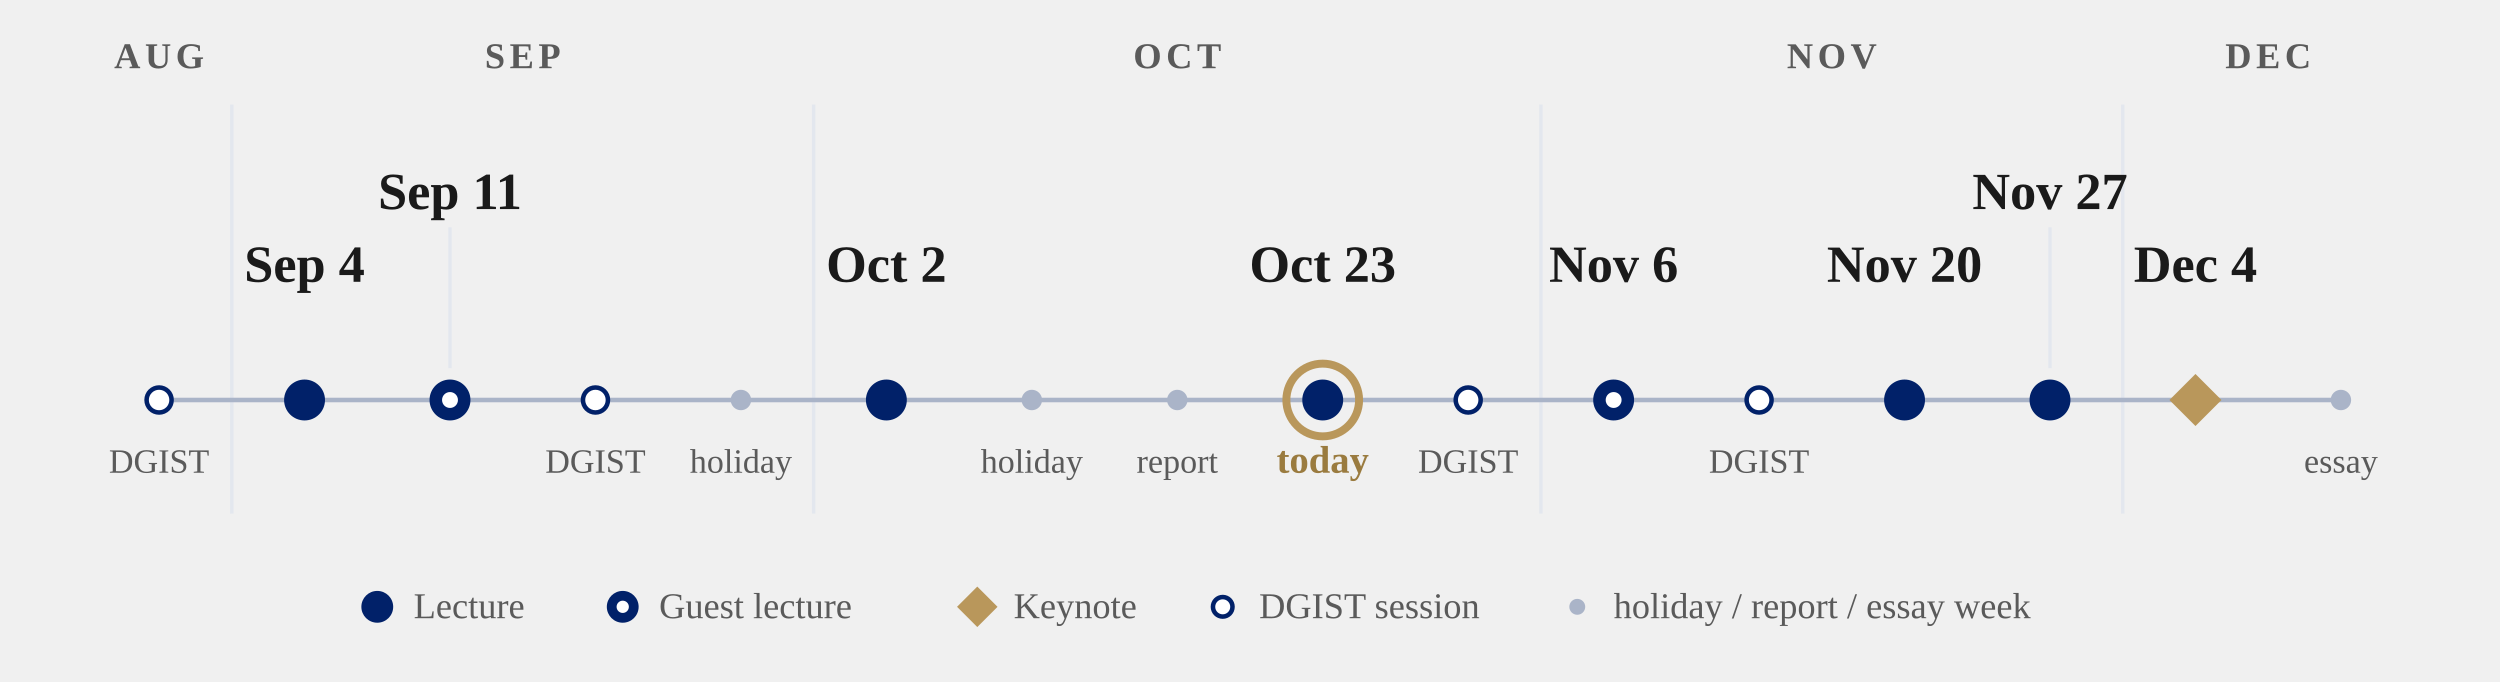
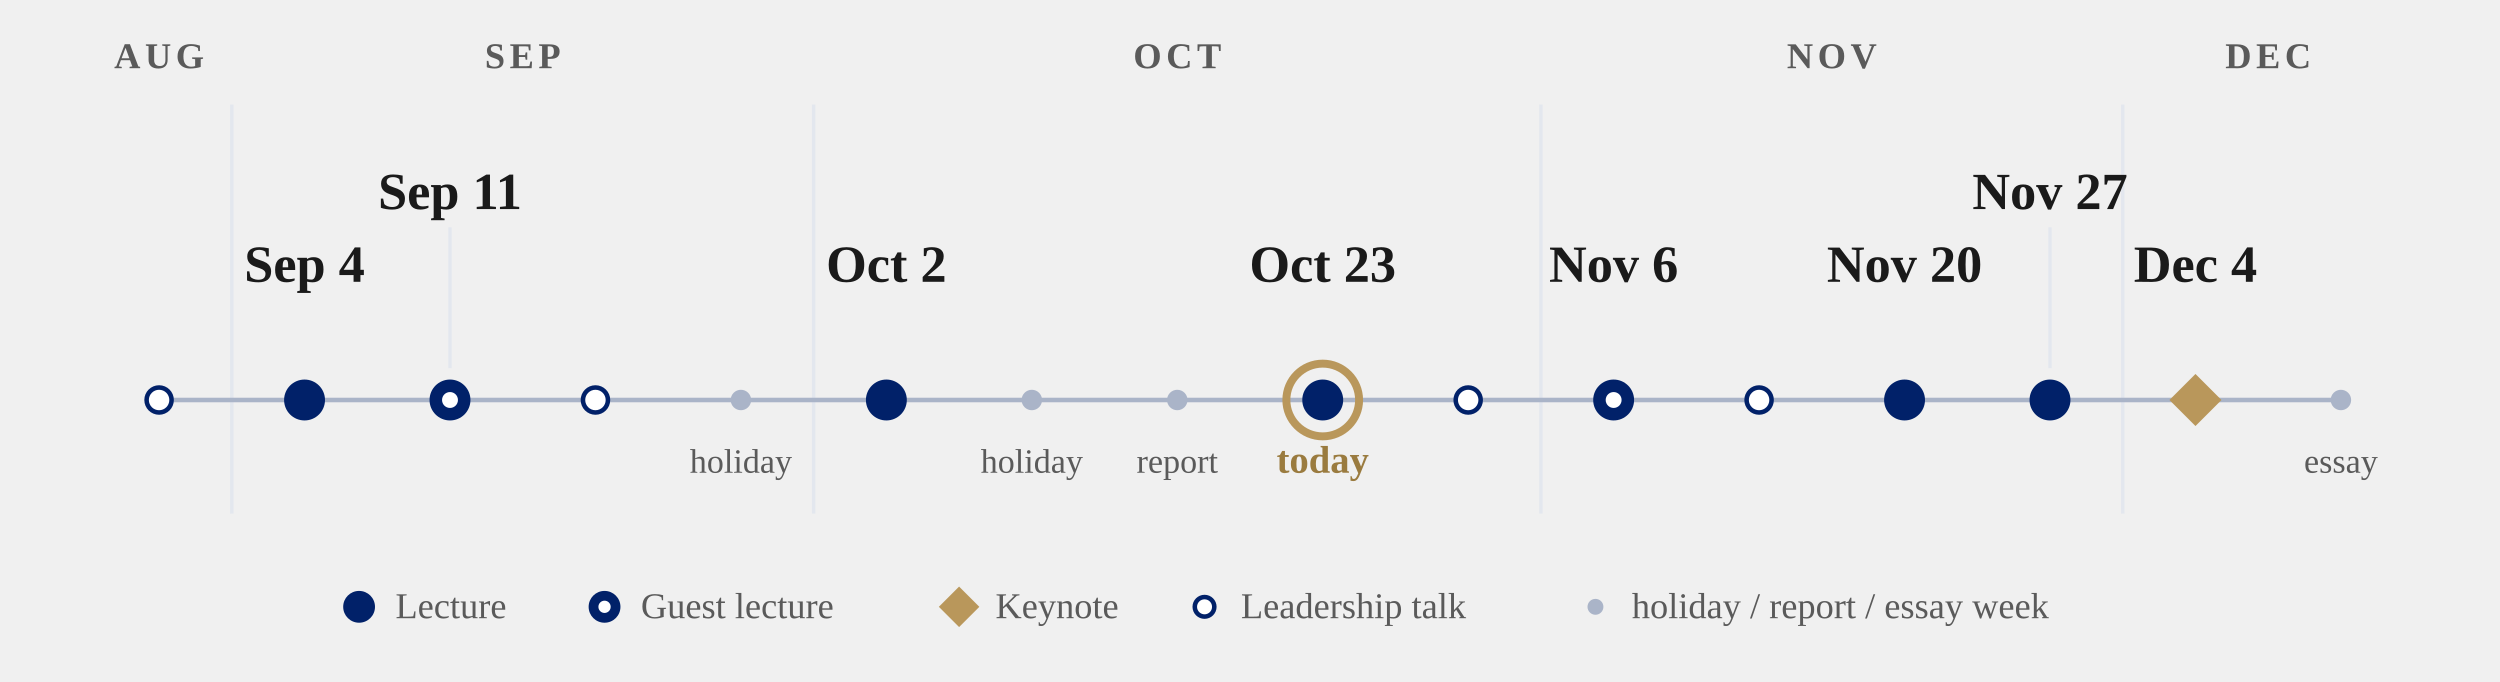
<svg xmlns="http://www.w3.org/2000/svg" viewBox="0 0 1100 300" class="semester-map-svg" role="img" aria-label="Semester timeline, week 09 highlighted" style="font-family:inherit">
  <text x="70.0" y="30" font-size="16" font-weight="600" letter-spacing="2" text-anchor="middle" fill="#5a5a5a" class="month">AUG</text>
  <text x="230.0" y="30" font-size="16" font-weight="600" letter-spacing="2" text-anchor="middle" fill="#5a5a5a" class="month">SEP</text>
  <text x="518.0" y="30" font-size="16" font-weight="600" letter-spacing="2" text-anchor="middle" fill="#5a5a5a" class="month">OCT</text>
  <text x="806.0" y="30" font-size="16" font-weight="600" letter-spacing="2" text-anchor="middle" fill="#5a5a5a" class="month">NOV</text>
  <text x="998.0" y="30" font-size="16" font-weight="600" letter-spacing="2" text-anchor="middle" fill="#5a5a5a" class="month">DEC</text>
  <line x1="102.0" y1="46" x2="102.0" y2="226" stroke="#e3e7ee" stroke-width="1.5" class="month-rule" />
  <line x1="358.0" y1="46" x2="358.0" y2="226" stroke="#e3e7ee" stroke-width="1.5" class="month-rule" />
  <line x1="678.0" y1="46" x2="678.0" y2="226" stroke="#e3e7ee" stroke-width="1.5" class="month-rule" />
  <line x1="934.0" y1="46" x2="934.0" y2="226" stroke="#e3e7ee" stroke-width="1.5" class="month-rule" />
  <line x1="70.0" y1="176" x2="1030.0" y2="176" stroke="#aab4c8" stroke-width="2" class="baseline" />
  <circle class="dot" cx="70.0" cy="176" r="5.5" fill="#fff" stroke="#012169" stroke-width="2" />
-   <text x="70.0" y="208" font-size="15" text-anchor="middle" fill="#5a5a5a" class="tag">DGIST</text>
  <circle class="dot" cx="134.0" cy="176" r="9.0" fill="#012169" />
  <text x="134.0" y="124" font-size="23" font-weight="700" text-anchor="middle" fill="#1a1a1a" class="date">Sep 4</text>
  <circle class="dot" cx="198.0" cy="176" r="9.0" fill="#012169" />
  <circle cx="198.0" cy="176" r="3.5" fill="#fff" />
  <line x1="198.0" y1="100" x2="198.0" y2="162" stroke="#e3e7ee" stroke-width="1.5" class="date-rule" />
  <text x="198.0" y="92" font-size="23" font-weight="700" text-anchor="middle" fill="#1a1a1a" class="date">Sep 11</text>
  <circle class="dot" cx="262.0" cy="176" r="5.5" fill="#fff" stroke="#012169" stroke-width="2" />
-   <text x="262.0" y="208" font-size="15" text-anchor="middle" fill="#5a5a5a" class="tag">DGIST</text>
  <circle class="dot" cx="326.0" cy="176" r="4.5" fill="#aab4c8" />
  <text x="326.0" y="208" font-size="15" text-anchor="middle" fill="#5a5a5a" class="tag">holiday</text>
  <circle class="dot" cx="390.0" cy="176" r="9.0" fill="#012169" />
  <text x="390.0" y="124" font-size="23" font-weight="700" text-anchor="middle" fill="#1a1a1a" class="date">Oct 2</text>
  <circle class="dot" cx="454.0" cy="176" r="4.5" fill="#aab4c8" />
  <text x="454.0" y="208" font-size="15" text-anchor="middle" fill="#5a5a5a" class="tag">holiday</text>
  <circle class="dot" cx="518.0" cy="176" r="4.5" fill="#aab4c8" />
  <text x="518.0" y="208" font-size="15" text-anchor="middle" fill="#5a5a5a" class="tag">report</text>
  <circle class="dot" cx="582.0" cy="176" r="9.0" fill="#012169" />
  <circle cx="582.0" cy="176" r="16" fill="none" stroke="#B9975B" stroke-width="3.5" class="today-ring" />
  <text x="582.0" y="208" font-size="17" font-weight="700" text-anchor="middle" fill="#9A7B3F" class="today-tag">today</text>
  <text x="582.0" y="124" font-size="23" font-weight="700" text-anchor="middle" fill="#1a1a1a" class="date">Oct 23</text>
  <circle class="dot" cx="646.0" cy="176" r="5.5" fill="#fff" stroke="#012169" stroke-width="2" />
-   <text x="646.0" y="208" font-size="15" text-anchor="middle" fill="#5a5a5a" class="tag">DGIST</text>
  <circle class="dot" cx="710.0" cy="176" r="9.0" fill="#012169" />
  <circle cx="710.0" cy="176" r="3.5" fill="#fff" />
  <text x="710.0" y="124" font-size="23" font-weight="700" text-anchor="middle" fill="#1a1a1a" class="date">Nov 6</text>
  <circle class="dot" cx="774.0" cy="176" r="5.5" fill="#fff" stroke="#012169" stroke-width="2" />
-   <text x="774.0" y="208" font-size="15" text-anchor="middle" fill="#5a5a5a" class="tag">DGIST</text>
  <circle class="dot" cx="838.0" cy="176" r="9.0" fill="#012169" />
  <text x="838.0" y="124" font-size="23" font-weight="700" text-anchor="middle" fill="#1a1a1a" class="date">Nov 20</text>
  <circle class="dot" cx="902.0" cy="176" r="9.0" fill="#012169" />
  <line x1="902.0" y1="100" x2="902.0" y2="162" stroke="#e3e7ee" stroke-width="1.5" class="date-rule" />
  <text x="902.0" y="92" font-size="23" font-weight="700" text-anchor="middle" fill="#1a1a1a" class="date">Nov 27</text>
  <rect class="dot" x="957.9" y="167.9" width="16.2" height="16.2" fill="#B9975B" transform="rotate(45 966.0 176)" />
  <text x="966.0" y="124" font-size="23" font-weight="700" text-anchor="middle" fill="#1a1a1a" class="date">Dec 4</text>
  <circle class="dot" cx="1030.0" cy="176" r="4.5" fill="#aab4c8" />
  <text x="1030.0" y="208" font-size="15" text-anchor="middle" fill="#5a5a5a" class="tag">essay</text>
-   <circle cx="166.0" cy="267" r="7.0" fill="#012169" />
-   <text x="182.0" y="272" font-size="16" fill="#5a5a5a" class="legend">Lecture</text>
-   <circle cx="274.0" cy="267" r="7.0" fill="#012169" />
-   <circle cx="274.0" cy="267" r="2.7" fill="#fff" />
-   <text x="290.0" y="272" font-size="16" fill="#5a5a5a" class="legend">Guest lecture</text>
-   <rect x="423.7" y="260.7" width="12.6" height="12.6" fill="#B9975B" transform="rotate(45 430.0 267)" />
-   <text x="446.0" y="272" font-size="16" fill="#5a5a5a" class="legend">Keynote</text>
-   <circle cx="538.0" cy="267" r="4.3" fill="#fff" stroke="#012169" stroke-width="2" />
-   <text x="554.0" y="272" font-size="16" fill="#5a5a5a" class="legend">DGIST session</text>
-   <circle cx="694.0" cy="267" r="3.5" fill="#aab4c8" />
-   <text x="710.0" y="272" font-size="16" fill="#5a5a5a" class="legend">holiday / report / essay week</text>
+   <circle cx="158.0" cy="267" r="7.0" fill="#012169" />
+   <text x="174.0" y="272" font-size="16" fill="#5a5a5a" class="legend">Lecture</text>
+   <circle cx="266.0" cy="267" r="7.0" fill="#012169" />
+   <circle cx="266.0" cy="267" r="2.7" fill="#fff" />
+   <text x="282.0" y="272" font-size="16" fill="#5a5a5a" class="legend">Guest lecture</text>
+   <rect x="415.7" y="260.7" width="12.6" height="12.6" fill="#B9975B" transform="rotate(45 422.0 267)" />
+   <text x="438.0" y="272" font-size="16" fill="#5a5a5a" class="legend">Keynote</text>
+   <circle cx="530.0" cy="267" r="4.3" fill="#fff" stroke="#012169" stroke-width="2" />
+   <text x="546.0" y="272" font-size="16" fill="#5a5a5a" class="legend">Leadership talk</text>
+   <circle cx="702.0" cy="267" r="3.5" fill="#aab4c8" />
+   <text x="718.0" y="272" font-size="16" fill="#5a5a5a" class="legend">holiday / report / essay week</text>
</svg>
